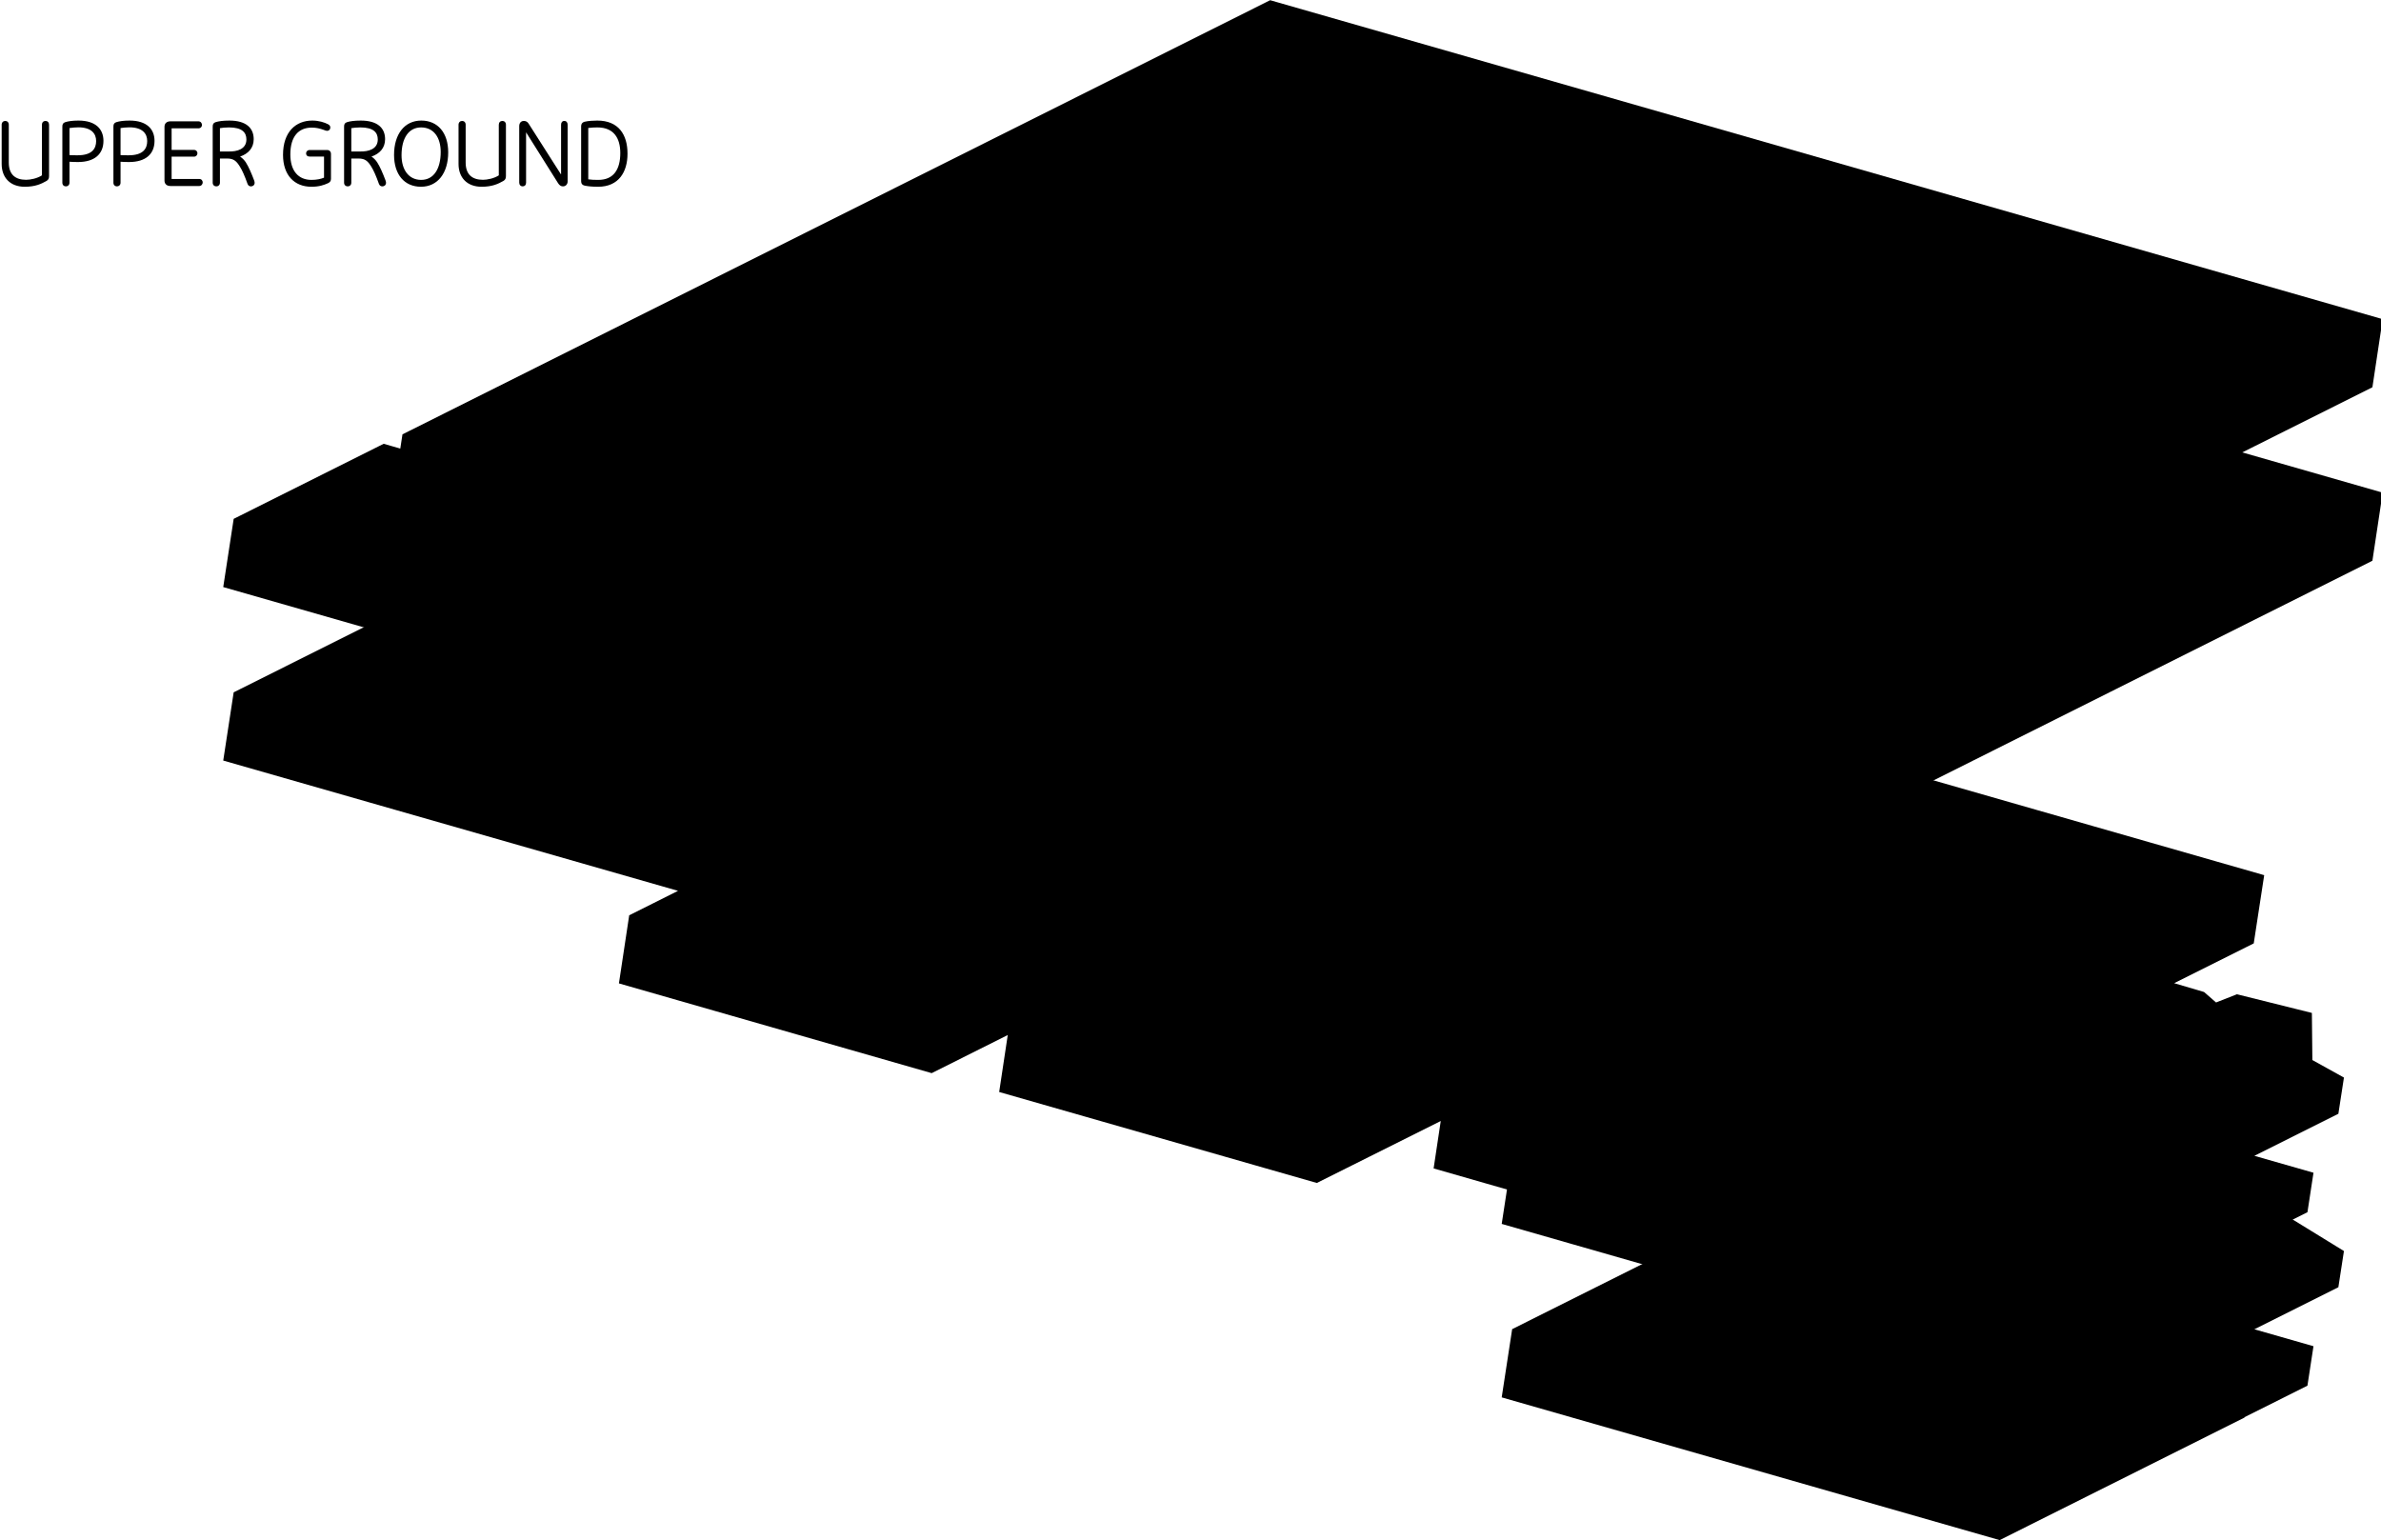
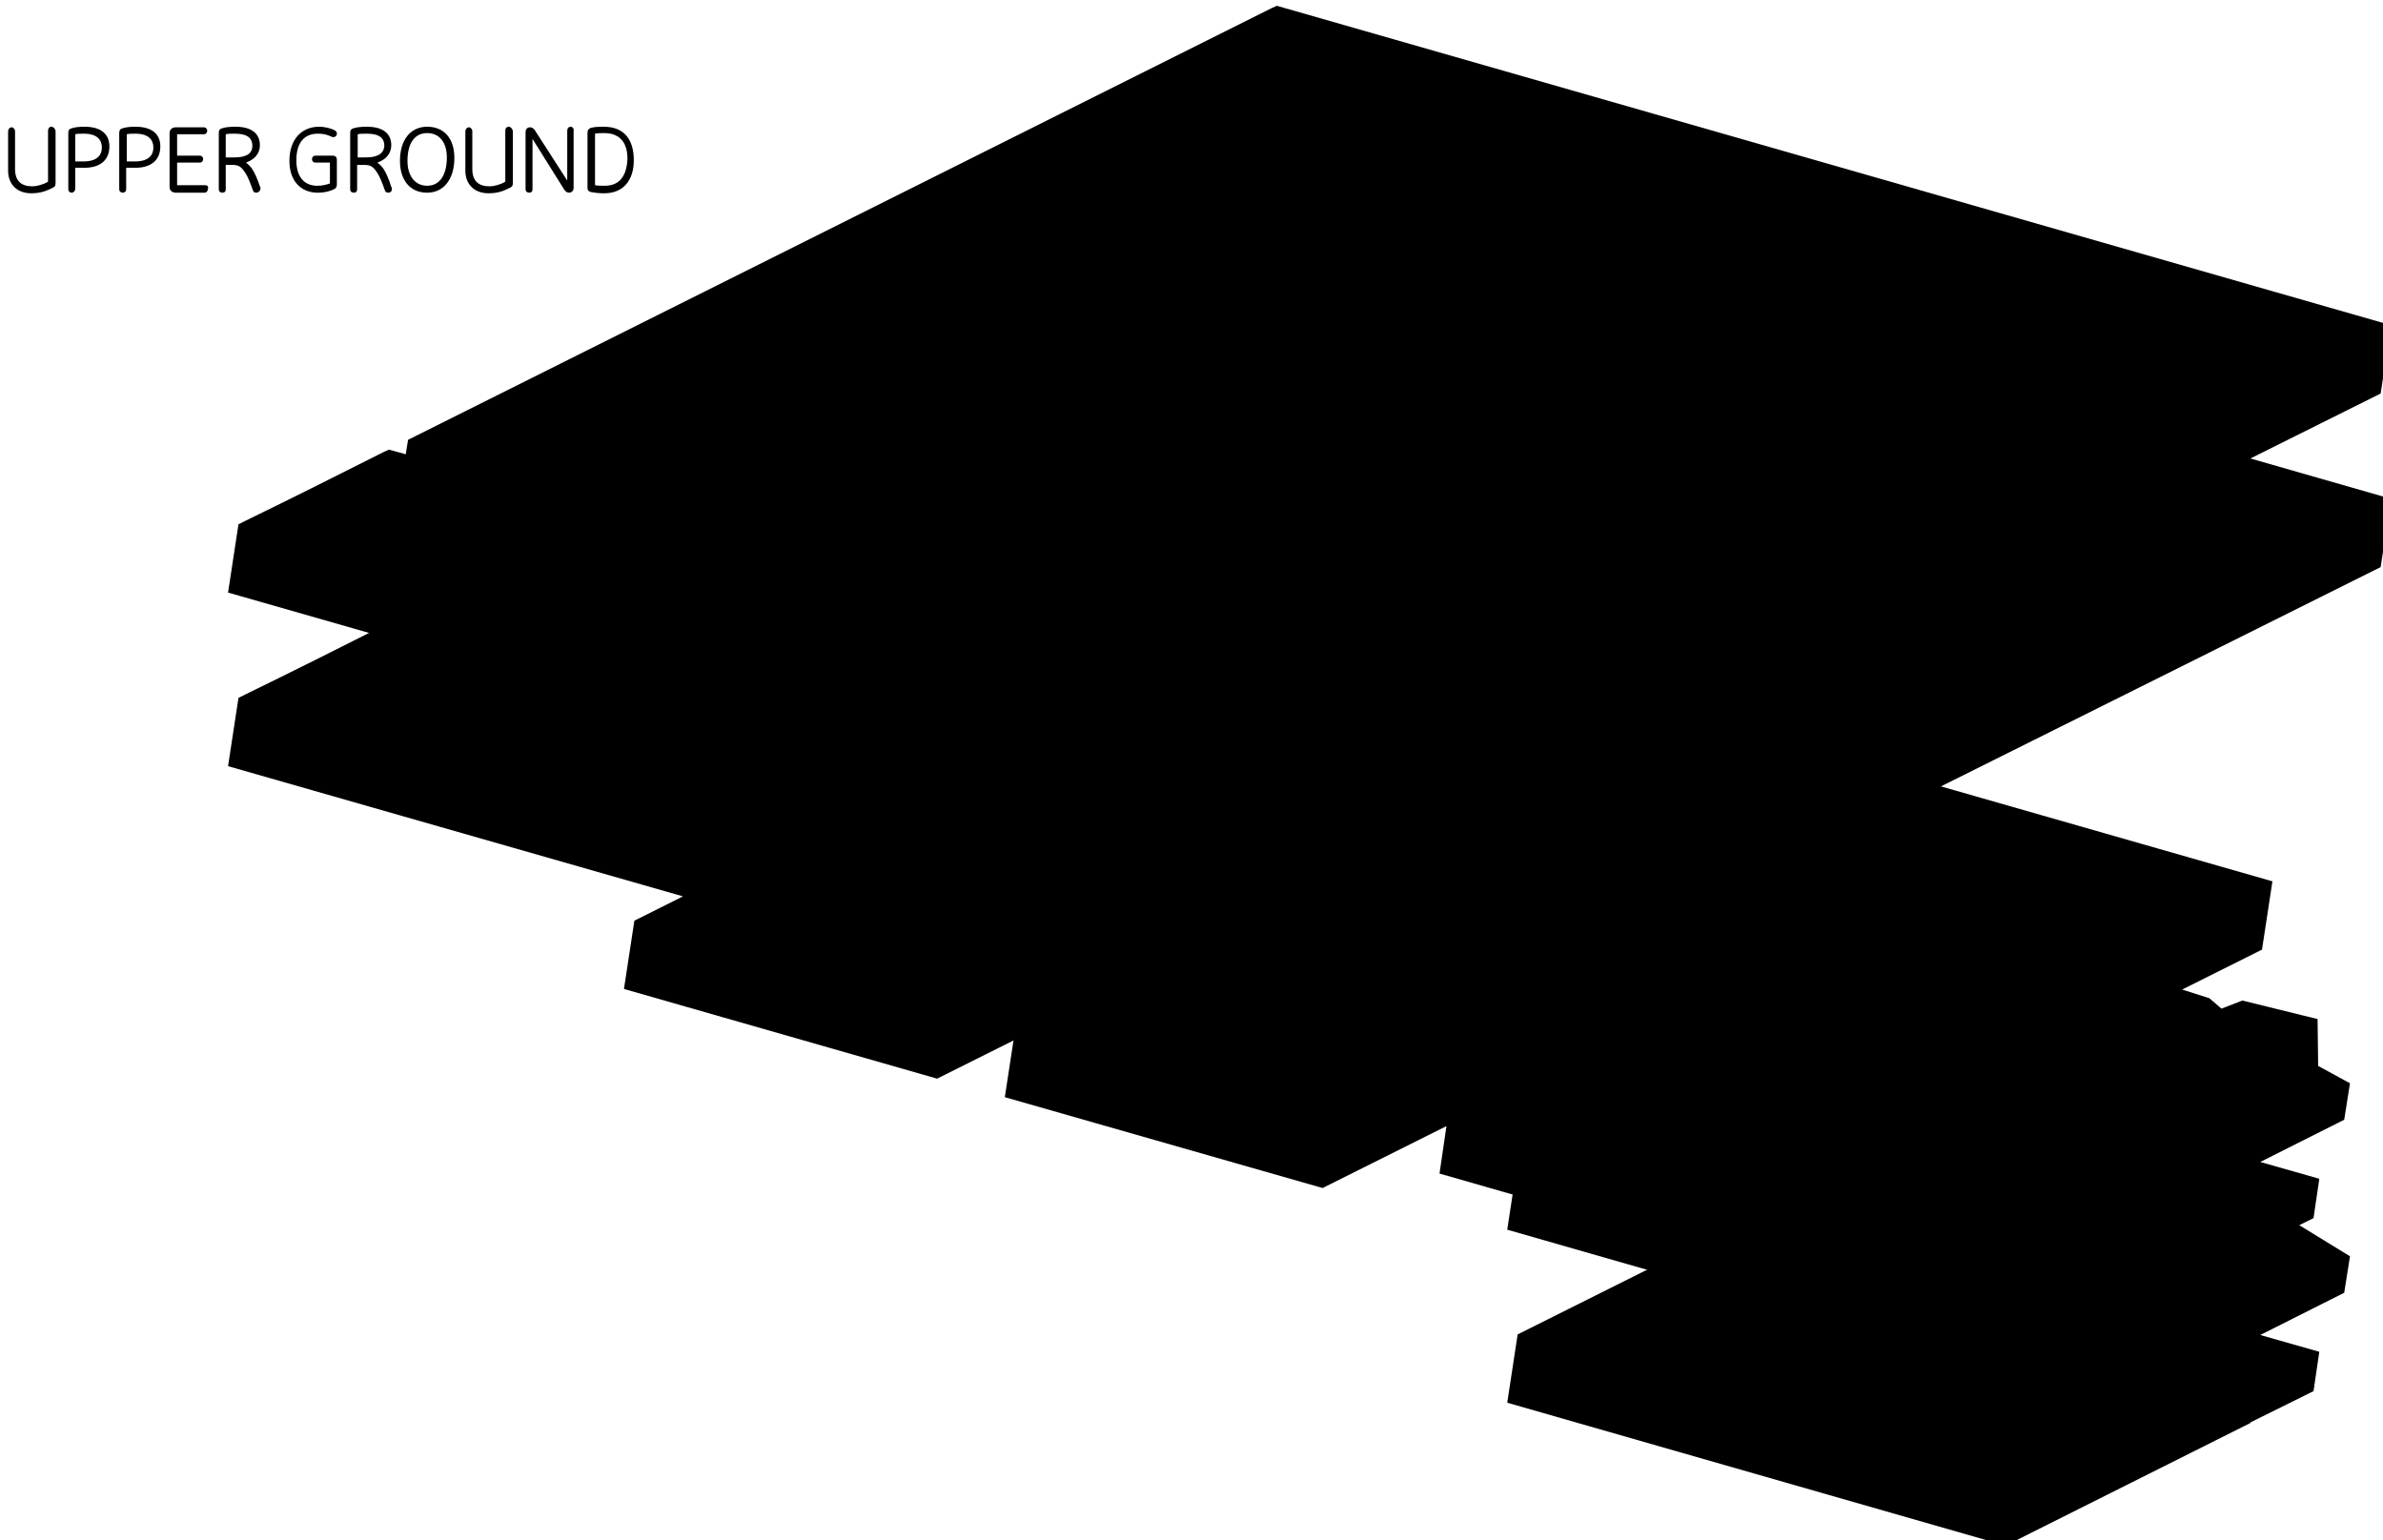
<svg xmlns="http://www.w3.org/2000/svg" version="1.1" xml:space="preserve">
  <g class="level" id="level1">
    <g class="shadow">
-       <path d="M324.084,140.042 L326.811,138.679 L326.874,138.7 L410.252,96.969 L412.027,85.193 L219.64,30.035 L218.756,30.478 C169.747,55.009 119.958,79.922 70.771,104.523 L69.596,105.111 L69.221,107.572 L66.347,106.744 L65.459,107.189 C57.545,111.16 49.513,115.179 41.585,119.136 L40.409,119.723 L38.603,131.522 L117.251,154.053 L108.805,158.284 L107.029,170.058 L161.115,185.579 L174.267,178.99 L172.785,188.839 L227.716,204.57 L249.144,193.859 L247.911,202.056 L291.847,214.664 L261.493,229.849 L259.684,241.648 L345.795,266.331 L388.141,245.135 L388.141,245.073 L399.017,239.625 L400.062,232.799 L389.836,229.873 L404.366,222.601 L405.329,216.34 L381.24,201.528 L375.969,200.018 L389.73,193.137 L391.536,181.341 L312.678,158.731 L305.578,162.293 L306.014,159.321 L302.933,158.434 L303.272,156.168 L296.082,154.112 L324.062,140.104 L324.084,140.042 L324.084,140.042 Z M291.104,175.695 L287.883,174.766 L291.522,172.946 L291.104,175.695 L291.104,175.695 Z M291.104,175.695" class="shadow" />
+       <path d="M325.1,141 L327.8,139.6 L327.9,139.6 L411.3,98 L413.1,86.2 L220.6,31 L219.7,31.4 L71.7,105.4 L70.5,106 L70.1,108.5 L67.2,107.7 L66.3,108.1 C58.4,112.1 50.4,116.1 42.4,120 L41.2,120.6 L39.4,132.4 L118,154.9 L109.6,159.1 L107.8,170.9 L161.9,186.4 L175.1,179.8 L173.6,189.6 L228.5,205.3 L249.9,194.6 L248.7,202.8 L292.6,215.4 L262.2,230.6 L260.4,242.4 L346.5,267.1 L388.8,245.9 L388.8,245.8 L399.7,240.4 L400.7,233.6 L390.5,230.7 L405,223.4 L406,217.1 L381.9,202.3 L377,201 L390.8,194.1 L392.6,182.3 L313.7,159.7 L306.6,163.3 L307,160.3 L303.9,159.4 L304.2,157.1 L297,155 L325.1,141 L325.1,141 Z M292.1,176.7 L288.9,175.8 L292.5,174 L292.1,176.7 L292.1,176.7 Z M292.1,176.7" class="shadow" />
    </g>
    <g class="outline">
-       <path d="M324.084,110.042 L326.811,108.679 L326.874,108.7 L410.252,66.969 L412.027,55.193 L219.641,0.035 L218.757,0.478 C169.748,25.01 119.959,49.922 70.772,74.523 L69.597,75.111 L69.222,77.572 L66.348,76.744 L65.46,77.189 C57.546,81.16 49.514,85.178 41.586,89.136 L40.41,89.723 L38.604,101.522 L117.252,124.054 L108.806,128.284 L107.03,140.058 L161.116,155.581 L174.268,148.991 L172.786,158.841 L227.717,174.572 L249.145,163.86 L247.912,172.058 L291.848,184.667 L261.494,199.852 L259.685,211.65 L345.796,236.335 L388.142,215.138 L388.142,215.076 L399.02,209.626 L400.064,202.8 L389.839,199.875 L404.367,192.603 L405.33,186.342 L399.869,183.312 L399.786,175.166 L386.827,171.937 L383.214,173.356 L381.138,171.546 L375.972,170.021 L389.733,163.14 L391.539,151.343 L312.681,128.734 L305.581,132.296 L306.018,129.325 L302.936,128.438 L303.275,126.172 L296.085,124.116 L324.065,110.108 L324.084,110.042 L324.084,110.042 Z M291.104,145.695 L287.883,144.766 L291.522,142.946 L291.104,145.695 L291.104,145.695 Z M291.104,145.695" class="outline" />
+       <path d="M325.1,111 L327.8,109.6 L327.9,109.6 L411.3,68 L413.1,56.2 L220.6,1 L219.7,1.4 L71.7,75.4 L70.5,76 L70.1,78.5 L67.2,77.7 L66.3,78.1 C58.4,82.1 50.4,86.1 42.4,90 L41.2,90.6 L39.4,102.4 L118,124.9 L109.6,129.1 L107.8,140.9 L161.9,156.4 L175.1,149.8 L173.6,159.7 L228.5,175.4 L249.9,164.7 L248.7,172.9 L292.6,185.5 L262.2,200.7 L260.4,212.5 L346.5,237.2 L388.8,216 L388.8,215.9 L399.7,210.5 L400.7,203.7 L390.5,200.8 L405,193.5 L406,187.2 L400.5,184.2 L400.4,176.1 L387.4,172.9 L383.8,174.3 L381.7,172.5 L377,171 L390.8,164.1 L392.6,152.3 L313.7,129.7 L306.6,133.3 L307,130.3 L303.9,129.4 L304.2,127.1 L297,125 L325.1,111 L325.1,111 Z M292.1,146.7 L288.9,145.8 L292.5,144 L292.1,146.7 L292.1,146.7 Z M292.1,146.7" class="outline" />
    </g>
    <g class="label">
-       <path d="M22.399,20.85 C21.391,20.85 20.638,20.962 20.126,21.122 C19.726,21.25 19.614,21.49 19.614,21.89 L19.614,31.59 C19.614,31.99 19.87,32.23 20.222,32.23 C20.574,32.23 20.846,31.99 20.846,31.59 L20.846,27.972 C21.374,28.004 21.679,28.02 22.319,28.02 C25.2,28.02 26.721,26.627 26.721,24.354 C26.721,22.338 25.393,20.85 22.399,20.85 L22.399,20.85 Z M22.255,26.853 C21.663,26.853 21.375,26.853 20.846,26.821 L20.846,22.147 C21.294,22.083 21.839,22.019 22.367,22.019 C24.64,22.019 25.456,23.107 25.456,24.388 C25.457,25.7 24.752,26.853 22.255,26.853 L22.255,26.853 Z M103.279,20.85 C102.671,20.85 101.71,20.898 101.07,21.058 C100.654,21.17 100.494,21.458 100.494,21.842 L100.494,31.318 C100.494,31.702 100.638,32.022 101.198,32.118 C101.71,32.214 102.351,32.294 103.439,32.294 C106.976,32.294 108.513,29.749 108.513,26.58 C108.513,23.267 106.96,20.85 103.279,20.85 L103.279,20.85 Z M103.471,31.11 C102.815,31.11 102.239,31.094 101.726,31.014 L101.726,22.13 C102.19,22.066 102.814,22.034 103.295,22.034 C106.16,22.034 107.265,23.907 107.265,26.468 C107.265,29.253 106.144,31.11 103.471,31.11 L103.471,31.11 Z M7.874,20.914 C7.506,20.914 7.25,21.17 7.25,21.57 L7.25,30.325 C6.417,30.869 5.233,31.094 4.513,31.094 C2.656,31.094 1.52,30.181 1.52,28.116 L1.52,21.57 C1.52,21.17 1.264,20.914 0.912,20.914 C0.56,20.914 0.288,21.17 0.288,21.57 L0.288,28.357 C0.288,30.694 1.745,32.295 4.273,32.295 C6.082,32.295 7.122,31.815 8.051,31.287 C8.403,31.079 8.483,30.807 8.483,30.423 L8.483,21.571 C8.482,21.17 8.226,20.914 7.874,20.914 L7.874,20.914 Z M72.848,20.85 C69.967,20.85 68.142,23.187 68.142,26.788 C68.142,30.182 69.934,32.294 72.8,32.294 C75.681,32.294 77.506,29.941 77.506,26.34 C77.505,22.947 75.697,20.85 72.848,20.85 L72.848,20.85 Z M72.832,31.11 C70.687,31.11 69.438,29.365 69.438,26.853 C69.438,23.892 70.67,22.035 72.815,22.035 C75.008,22.035 76.209,23.78 76.209,26.277 C76.209,29.237 74.976,31.11 72.832,31.11 L72.832,31.11 Z M13.568,20.85 C12.56,20.85 11.807,20.962 11.295,21.122 C10.895,21.25 10.783,21.49 10.783,21.89 L10.783,31.59 C10.783,31.99 11.039,32.23 11.391,32.23 C11.743,32.23 12.015,31.99 12.015,31.59 L12.015,27.972 C12.543,28.004 12.848,28.02 13.488,28.02 C16.369,28.02 17.89,26.627 17.89,24.354 C17.89,22.338 16.561,20.85 13.568,20.85 L13.568,20.85 Z M13.424,26.853 C12.832,26.853 12.544,26.853 12.015,26.821 L12.015,22.147 C12.463,22.083 13.008,22.019 13.536,22.019 C15.809,22.019 16.625,23.107 16.625,24.388 C16.625,25.7 15.921,26.853 13.424,26.853 L13.424,26.853 Z M34.448,30.95 L29.677,30.95 L29.677,27.092 L33.551,27.092 C33.935,27.092 34.143,26.772 34.143,26.5 C34.143,26.212 33.935,25.924 33.551,25.924 L29.677,25.924 L29.677,22.195 L34.287,22.195 C34.703,22.195 34.927,21.923 34.927,21.619 C34.927,21.283 34.703,20.979 34.287,20.979 L29.501,20.979 C28.813,20.979 28.444,21.347 28.444,21.939 L28.444,31.207 C28.444,31.799 28.812,32.167 29.501,32.167 L34.447,32.167 C34.831,32.167 35.055,31.831 35.055,31.559 C35.057,31.222 34.833,30.95 34.448,30.95 L34.448,30.95 Z M65.216,28.053 C64.928,27.637 64.608,27.317 64.239,27.077 C65.664,26.58 66.592,25.588 66.592,24.068 C66.592,22.131 65.28,20.851 62.383,20.851 C61.279,20.851 60.526,20.963 60.014,21.123 C59.614,21.251 59.502,21.491 59.502,21.891 L59.502,31.591 C59.502,31.991 59.774,32.231 60.127,32.231 C60.479,32.231 60.751,31.991 60.751,31.591 L60.751,27.413 L62,27.413 C63.168,27.413 63.633,27.893 64.209,28.822 C64.609,29.462 65.025,30.39 65.521,31.783 C65.617,32.039 65.793,32.231 66.129,32.231 C66.465,32.231 66.754,31.991 66.754,31.607 C66.754,31.495 66.722,31.335 66.658,31.175 C66.224,30.021 65.712,28.821 65.216,28.053 L65.216,28.053 Z M62.19,26.196 L60.75,26.196 L60.75,22.162 C61.198,22.098 61.63,22.034 62.319,22.034 C64.608,22.034 65.328,22.93 65.328,24.115 C65.328,25.764 63.775,26.244 62.19,26.196 L62.19,26.196 Z M86.88,20.914 C86.512,20.914 86.256,21.17 86.256,21.57 L86.256,30.325 C85.423,30.869 84.239,31.094 83.519,31.094 C81.662,31.094 80.526,30.181 80.526,28.116 L80.526,21.57 C80.526,21.17 80.27,20.914 79.918,20.914 C79.566,20.914 79.294,21.17 79.294,21.57 L79.294,28.357 C79.294,30.694 80.751,32.295 83.279,32.295 C85.088,32.295 86.128,31.815 87.057,31.287 C87.409,31.079 87.489,30.807 87.489,30.423 L87.489,21.571 C87.489,21.17 87.232,20.914 86.88,20.914 L86.88,20.914 Z M97.585,20.914 C97.232,20.914 97.024,21.17 97.024,21.57 L97.024,30.133 L96.992,30.133 L91.422,21.393 C91.214,21.057 90.942,20.913 90.589,20.913 C90.109,20.913 89.789,21.249 89.789,21.825 L89.789,31.589 C89.789,31.989 90.045,32.229 90.381,32.229 C90.733,32.229 90.973,31.989 90.973,31.589 L90.973,22.929 L91.005,22.929 L96.511,31.685 C96.719,32.005 96.975,32.229 97.344,32.229 C97.872,32.229 98.16,31.813 98.16,31.381 L98.16,21.569 C98.161,21.17 97.937,20.914 97.585,20.914 L97.585,20.914 Z M42.496,28.053 C42.208,27.637 41.888,27.317 41.519,27.077 C42.944,26.58 43.872,25.588 43.872,24.068 C43.872,22.131 42.56,20.851 39.663,20.851 C38.559,20.851 37.806,20.963 37.294,21.123 C36.894,21.251 36.782,21.491 36.782,21.891 L36.782,31.591 C36.782,31.991 37.054,32.231 37.407,32.231 C37.759,32.231 38.031,31.991 38.031,31.591 L38.031,27.413 L39.28,27.413 C40.448,27.413 40.913,27.893 41.489,28.822 C41.889,29.462 42.305,30.39 42.801,31.783 C42.897,32.039 43.073,32.231 43.409,32.231 C43.745,32.231 44.034,31.991 44.034,31.607 C44.034,31.495 44.002,31.335 43.938,31.175 C43.504,30.021 42.992,28.821 42.496,28.053 L42.496,28.053 Z M39.471,26.196 L38.031,26.196 L38.031,22.162 C38.479,22.098 38.911,22.034 39.6,22.034 C41.889,22.034 42.609,22.93 42.609,24.115 C42.608,25.764 41.056,26.244 39.471,26.196 L39.471,26.196 Z M56.545,25.94 L53.552,25.94 C53.152,25.94 52.927,26.244 52.927,26.516 C52.927,26.836 53.135,27.077 53.552,27.077 L56.033,27.077 L56.033,30.726 C55.473,30.95 54.784,31.11 53.856,31.11 C51.631,31.11 50.207,29.589 50.207,26.709 C50.207,23.556 51.664,22.067 53.904,22.067 C54.688,22.067 55.28,22.211 56.001,22.467 C56.209,22.547 56.401,22.627 56.562,22.627 C56.866,22.627 57.122,22.403 57.122,22.051 C57.122,21.795 56.978,21.619 56.738,21.491 C56.098,21.155 55.121,20.851 54.001,20.851 C51.152,20.851 48.943,22.804 48.943,26.773 C48.943,30.31 50.912,32.295 53.857,32.295 C55.201,32.295 56.034,31.991 56.706,31.687 C57.026,31.543 57.234,31.334 57.234,30.935 L57.234,26.629 C57.233,26.196 56.961,25.94 56.545,25.94 L56.545,25.94 Z M56.545,25.94" class="Shape" />
+       <path d="M23.4,21.9 C22.4,21.9 21.6,22 21.1,22.2 C20.7,22.3 20.6,22.6 20.6,23 L20.6,32.7 C20.6,33.1 20.9,33.3 21.2,33.3 C21.5,33.3 21.8,33.1 21.8,32.7 L21.8,29 L23.3,29 C26.2,29 27.7,27.6 27.7,25.3 C27.7,23.3 26.4,21.9 23.4,21.9 L23.4,21.9 L23.4,21.9 Z M23.3,27.9 L21.9,27.9 L21.9,23.2 C22.3,23.1 22.9,23.1 23.4,23.1 C25.7,23.1 26.5,24.2 26.5,25.5 C26.5,26.7 25.8,27.9 23.3,27.9 L23.3,27.9 L23.3,27.9 Z M104.3,21.9 C103.7,21.9 102.7,21.9 102.1,22.1 C101.7,22.2 101.5,22.5 101.5,22.9 L101.5,32.4 C101.5,32.8 101.6,33.1 102.2,33.2 C102.7,33.3 103.4,33.4 104.4,33.4 C107.9,33.4 109.5,30.9 109.5,27.7 C109.5,24.3 108,21.9 104.3,21.9 L104.3,21.9 L104.3,21.9 Z M104.5,32.1 C103.8,32.1 103.3,32.1 102.8,32 L102.8,23.1 C103.3,23 103.9,23 104.4,23 C107.3,23 108.4,24.9 108.4,27.4 C108.3,30.3 107.1,32.1 104.5,32.1 L104.5,32.1 L104.5,32.1 Z M8.9,21.9 C8.5,21.9 8.3,22.2 8.3,22.6 L8.3,31.4 C7.5,31.9 6.3,32.2 5.6,32.2 C3.7,32.2 2.6,31.3 2.6,29.2 L2.6,22.7 C2.6,22.3 2.3,22 2,22 C1.7,22 1.4,22.3 1.4,22.7 L1.4,29.5 C1.4,31.8 2.9,33.4 5.4,33.4 C7.2,33.4 8.2,32.9 9.2,32.4 C9.6,32.2 9.6,31.9 9.6,31.5 L9.6,22.6 C9.5,22.2 9.2,21.9 8.9,21.9 L8.9,21.9 L8.9,21.9 Z M73.8,21.9 C70.9,21.9 69.1,24.2 69.1,27.8 C69.1,31.2 70.9,33.3 73.8,33.3 C76.7,33.3 78.5,30.9 78.5,27.3 C78.5,23.9 76.7,21.9 73.8,21.9 L73.8,21.9 L73.8,21.9 Z M73.8,32.1 C71.7,32.1 70.4,30.4 70.4,27.8 C70.4,24.8 71.6,23 73.8,23 C76,23 77.2,24.7 77.2,27.2 C77.2,30.2 76,32.1 73.8,32.1 L73.8,32.1 L73.8,32.1 Z M14.6,21.9 C13.6,21.9 12.8,22 12.3,22.2 C11.9,22.3 11.8,22.6 11.8,23 L11.8,32.7 C11.8,33.1 12.1,33.3 12.4,33.3 C12.7,33.3 13,33 13,32.6 L13,29 L14.5,29 C17.4,29 18.9,27.6 18.9,25.3 C18.9,23.3 17.6,21.9 14.6,21.9 L14.6,21.9 L14.6,21.9 Z M14.4,27.9 L13,27.9 L13,23.2 C13.4,23.1 14,23.1 14.5,23.1 C16.8,23.1 17.6,24.2 17.6,25.5 C17.6,26.7 16.9,27.9 14.4,27.9 L14.4,27.9 L14.4,27.9 Z M35.4,32 L30.6,32 L30.6,28.1 L34.5,28.1 C34.9,28.1 35.1,27.8 35.1,27.5 C35.1,27.2 34.9,26.9 34.5,26.9 L30.6,26.9 L30.6,23.2 L35.2,23.2 C35.6,23.2 35.8,22.9 35.8,22.6 C35.8,22.3 35.6,22 35.2,22 L30.4,22 C29.7,22 29.3,22.4 29.3,23 L29.3,32.3 C29.3,32.9 29.7,33.3 30.4,33.3 L35.3,33.3 C35.7,33.3 35.9,33 35.9,32.7 C36.1,32.2 35.8,32 35.4,32 L35.4,32 L35.4,32 Z M66.2,29.1 C65.9,28.7 65.6,28.4 65.2,28.1 C66.6,27.6 67.6,26.6 67.6,25.1 C67.6,23.2 66.3,21.9 63.4,21.9 C62.3,21.9 61.5,22 61,22.2 C60.6,22.3 60.5,22.6 60.5,23 L60.5,32.7 C60.5,33.1 60.8,33.3 61.1,33.3 C61.5,33.3 61.7,33.1 61.7,32.7 L61.7,28.5 L63,28.5 C64.2,28.5 64.6,29 65.2,29.9 C65.6,30.5 66,31.5 66.5,32.9 C66.6,33.2 66.8,33.3 67.1,33.3 C67.4,33.3 67.7,33.1 67.7,32.7 C67.7,32.6 67.7,32.4 67.6,32.3 C67.2,31 66.7,29.8 66.2,29.1 L66.2,29.1 L66.2,29.1 Z M63.2,27.2 L61.8,27.2 L61.8,23.2 C62.2,23.1 62.7,23.1 63.4,23.1 C65.7,23.1 66.4,24 66.4,25.2 C66.3,26.8 64.8,27.2 63.2,27.2 L63.2,27.2 L63.2,27.2 Z M87.9,21.9 C87.5,21.9 87.3,22.2 87.3,22.6 L87.3,31.4 C86.5,31.9 85.3,32.2 84.6,32.2 C82.7,32.2 81.6,31.3 81.6,29.2 L81.6,22.7 C81.6,22.3 81.3,22 81,22 C80.7,22 80.4,22.3 80.4,22.7 L80.4,29.5 C80.4,31.8 81.9,33.4 84.4,33.4 C86.2,33.4 87.2,32.9 88.2,32.4 C88.6,32.2 88.6,31.9 88.6,31.5 L88.6,22.6 C88.5,22.2 88.2,21.9 87.9,21.9 L87.9,21.9 L87.9,21.9 Z M98.6,21.9 C98.2,21.9 98,22.2 98,22.6 L98,31.2 L92.4,22.5 C92.2,22.2 91.9,22 91.6,22 C91.1,22 90.8,22.3 90.8,22.9 L90.8,32.7 C90.8,33.1 91.1,33.3 91.4,33.3 C91.8,33.3 92,33.1 92,32.7 L92,24 L97.5,32.8 C97.7,33.1 98,33.3 98.3,33.3 C98.8,33.3 99.1,32.9 99.1,32.5 L99.1,22.7 C99.2,22.2 98.9,21.9 98.6,21.9 L98.6,21.9 L98.6,21.9 Z M43.5,29.1 C43.2,28.7 42.9,28.4 42.5,28.1 C43.9,27.6 44.9,26.6 44.9,25.1 C44.9,23.2 43.6,21.9 40.7,21.9 C39.6,21.9 38.8,22 38.3,22.2 C37.9,22.3 37.8,22.6 37.8,23 L37.8,32.7 C37.8,33.1 38.1,33.3 38.4,33.3 C38.8,33.3 39,33.1 39,32.7 L39,28.5 L40.2,28.5 C41.4,28.5 41.8,29 42.4,29.9 C42.8,30.5 43.2,31.5 43.7,32.9 C43.8,33.2 44,33.3 44.3,33.3 C44.6,33.3 45,33 45,32.6 C45,32.5 45,32.3 44.9,32.2 C44.5,31 44,29.8 43.5,29.1 L43.5,29.1 L43.5,29.1 Z M40.5,27.2 L39,27.2 L39,23.2 C39.4,23.1 39.9,23.1 40.6,23.1 C42.9,23.1 43.6,24 43.6,25.2 C43.6,26.8 42.1,27.2 40.5,27.2 L40.5,27.2 L40.5,27.2 Z M57.5,26.9 L54.5,26.9 C54.1,26.9 53.9,27.2 53.9,27.5 C53.9,27.8 54.1,28.1 54.5,28.1 L57,28.1 L57,31.7 C56.4,31.9 55.8,32.1 54.8,32.1 C52.6,32.1 51.2,30.6 51.2,27.7 C51.2,24.5 52.7,23.1 54.9,23.1 C55.7,23.1 56.3,23.2 57,23.5 C57.2,23.6 57.4,23.7 57.6,23.7 C57.9,23.7 58.2,23.5 58.2,23.1 C58.2,22.8 58.1,22.7 57.8,22.5 C57.2,22.2 56.2,21.9 55.1,21.9 C52.3,21.9 50,23.9 50,27.8 C50,31.3 52,33.3 54.9,33.3 C56.2,33.3 57.1,33 57.7,32.7 C58,32.6 58.2,32.3 58.2,31.9 L58.2,27.6 C58.2,27.2 58,26.9 57.5,26.9 L57.5,26.9 L57.5,26.9 Z M57.5,26.9" class="Shape" />
    </g>
    <g class="background">
-       <path d="M403.284,187.724 L398.087,184.824 L398.087,176.791 L386.788,174.088 L383.143,175.475 L380.927,173.978 L268.24,141.661 L258.193,139.123 L227.082,130.198 L195.991,116.851 C190.211,114.313 186.868,112.811 185.967,112.346 L182.984,110.676 L183.619,110.424 L183.724,110.382 L185.65,110.001 L187.49,109.853 L189.774,109.853 L191.825,109.959 L191.951,109.959 L194.997,110.275 L195.081,110.275 L195.969,110.403 L200.855,107.949 L299.859,136.354 L303.411,134.576 L303.898,131.257 L203.245,102.408 L212.212,97.903 L248.78,87.179 L322.658,108.372 L327.756,105.834 L328.241,102.514 L259.1,82.696 L268.914,77.789 L283.548,65.013 L284.056,61.692 L254.424,53.19 L172.997,93.967 L157.261,95.384 L144.551,102.384 L73,81.868 L67.312,84.702 L66.804,88.023 L145.334,110.546 L152.208,118.076 L250.111,146.142 L254.34,154.836 L355,183.704 L365.298,191.846 L349.67,199.673 L349.162,202.993 L386.278,213.631 L397.424,208.049 L397.932,204.729 L383.593,200.626 L402.778,191.024 L403.284,187.724 L403.284,187.724 Z M403.284,187.724" class="walkway" />
-       <path d="M366.886,193.71 L368.157,185.418 L355.32,175.29 L272.708,151.582 L252,161.945 L250.751,170.236 L298.804,184.025 L263.801,201.536 L262.532,209.83 L345.547,233.624 L385.606,213.571 L386.874,205.3 L359.465,197.433 L366.886,193.71 L366.886,193.71 Z M375.24,167.548 L387.421,161.456 L388.692,153.165 L312.932,131.444 L294.426,140.729 L293.155,148.999 L343.893,163.55 L350.24,160.378 L375.24,167.548 L375.24,167.548 Z M377.373,177.67 L377.373,189.355 L388.952,192.33 L398.087,188.718 L398.087,176.79 L386.788,174.087 L377.373,177.67 L377.373,177.67 Z M219.893,2.746 C170.57,27.436 121.244,52.117 71.905,76.793 L71.293,80.811 L66.598,79.457 C58.646,83.448 50.686,87.431 42.72,91.407 L41.451,99.698 L124.21,123.405 L111.119,129.962 L109.871,138.232 L160.864,152.867 L181.253,142.652 L186.181,144.069 L176.875,148.721 L175.627,157.012 L227.465,171.861 L258.725,156.231 L259.996,147.94 L254.749,146.438 L251.382,141.299 L256.441,142.505 L269.449,142.188 L280.829,145.466 L299.165,136.288 L300.435,127.997 L289.121,124.761 L321.987,108.305 L322.539,104.753 L326.685,105.959 L407.943,65.288 L409.19,57.018 L219.893,2.746 L219.893,2.746 Z M268.518,69.306 L254.136,76.498 L253.586,80.051 L248.637,78.634 L211.816,89.42 L198.237,96.232 L197.518,100.948 L195.677,101.858 L189.755,101.372 C186.371,101.274 183.967,101.548 182.543,102.197 C181.358,102.747 180.745,103.311 180.703,103.889 L180.703,103.827 L179.434,112.118 L179.476,112.499 L179.666,112.879 L179.772,113.026 L179.983,113.259 L180.426,113.639 L181.21,114.167 L184.233,115.796 L184.254,115.817 L203.481,124.256 L152.572,109.662 L147.031,103.592 L151.938,100.884 L151.155,106.13 L171.84,112.051 C174.265,110.853 176.684,109.647 179.095,108.434 L180.341,100.164 L170.76,97.393 L171.479,97.33 L171.669,97.246 L171.691,97.267 L252.864,56.637 L275.579,63.151 L268.518,69.306 L268.518,69.306 Z M268.518,69.306" class="wall" />
+       <path d="M404.3,188.7 L399.1,185.8 L399.1,177.8 L387.8,175.1 L384.2,176.5 L382,175 L269.3,142.7 L259.3,140.2 L228.2,131.3 L197,117.9 C191.2,115.4 187.9,113.9 187,113.4 L184,111.7 L184.6,111.4 L184.7,111.4 L186.6,111 L188.4,110.9 L190.7,110.9 L192.8,111 L192.9,111 L195.9,111.3 L196,111.3 L196.9,111.4 L201.8,108.9 L300.8,137.3 L304.4,135.5 L304.9,132.2 L204.2,103.4 L213.2,98.9 L249.8,88.2 L323.7,109.4 L328.8,106.9 L329.3,103.6 L260.2,83.8 L270,78.9 L284.5,66 L285,62.7 L255.4,54.2 L174,95 L158.3,96.4 L145.6,103.4 L74,82.9 L68.3,85.7 L67.8,89 L146.3,111.5 L153.2,119 L251.1,147.1 L255.3,155.8 L356,184.7 L366.3,192.8 L350.7,200.6 L350.2,203.9 L387.3,214.5 L398.4,208.9 L398.9,205.6 L384.6,201.5 L403.8,191.9 L404.3,188.7 L404.3,188.7 Z M404.3,188.7" class="walkway" />
+       <path d="M367.9,194.7 L369.2,186.4 L356.4,176.3 L273.8,152.6 L253,162.9 L251.8,171.2 L299.9,185 L264.9,202.5 L263.6,210.8 L346.6,234.6 L386.7,214.5 L388,206.2 L360.6,198.3 L367.9,194.7 L367.9,194.7 Z M376.2,168.5 L388.4,162.4 L389.7,154.1 L313.9,132.4 L295.4,141.7 L294.1,150 L344.8,164.6 L351.1,161.4 L376.2,168.5 L376.2,168.5 Z M378.4,178.7 L378.4,190.4 L390,193.4 L399.1,189.8 L399.1,177.9 L387.8,175.2 L378.4,178.7 L378.4,178.7 Z M220.9,3.7 C171.6,28.4 122.3,53.1 72.9,77.7 L72.3,81.7 L67.6,80.3 C59.6,84.3 51.7,88.3 43.7,92.2 L42.4,100.5 L125.2,124.2 L112.1,130.8 L110.9,139.1 L161.9,153.7 L182.3,143.5 L187.2,144.9 L177.9,149.6 L176.7,157.9 L228.5,172.7 L259.8,157.1 L261.1,148.8 L255.9,147.3 L252.5,142.2 L257.6,143.4 L270.6,143.1 L282,146.4 L300.3,137.2 L301.6,128.9 L290.3,125.7 L323.2,109.2 L323.8,105.6 L327.9,106.8 L409.2,66.1 L410.4,57.8 L220.9,3.7 L220.9,3.7 Z M269.5,70.3 L255.1,77.5 L254.5,81.1 L249.6,79.7 L212.8,90.5 L199.2,97.3 L198.5,102 L196.7,102.9 L190.8,102.4 C187.4,102.3 185,102.6 183.6,103.2 C182.4,103.8 181.8,104.3 181.8,104.9 L181.8,104.8 L180.5,113.1 L180.5,113.5 L180.7,113.9 L180.8,114 L181,114.2 L181.4,114.6 L182.2,115.1 L185.2,116.7 L204.4,125.1 L153.5,110.5 L148,104.4 L152.9,101.7 L152.1,106.9 L172.8,112.8 C175.2,111.6 177.6,110.4 180.1,109.2 L181.3,100.9 L171.7,98.1 L172.4,98 L172.6,97.9 L253.8,57.3 L276.5,63.8 L269.5,70.3 L269.5,70.3 Z M269.5,70.3" class="wall" />
    </g>
    <g class="ceilings">
-       <path class="unit" d="M283.025,56.806 L278.648,60.634 L304.854,68.143 L311.305,64.906 L283.025,56.806 Z M283.025,56.806" id="2001" />
-       <path class="unit" d="M261.2,73.112 L254.495,76.476 L326.743,97.203 L333.449,93.839 L261.2,73.112 Z M261.2,73.112" id="2002" />
-       <path class="unit" d="M211.096,89.926 L198.595,96.188 L281.354,119.917 L293.855,113.657 L211.096,89.926 Z M211.096,89.926" id="2003" />
-       <path class="unit" d="M230.151,84.216 L221.014,86.881 L301.321,109.914 L308.067,106.55 L230.151,84.216 Z M230.151,84.216" id="2004" />
-       <path class="unit" d="M220.484,87.05 L211.75,89.609 L211.476,89.735 L294.236,113.465 C296.479,112.353 298.715,111.232 300.942,110.104 L220.484,87.05 L220.484,87.05 Z M220.484,87.05" id="2005" />
-       <path class="unit" d="M312.53,131.783 L294.764,140.688 L318.94,147.625 L336.704,138.719 L312.53,131.783 Z M312.53,131.783" id="2006" />
-       <path class="unit" d="M268.308,69.56 L261.581,72.922 L333.83,93.649 L340.554,90.287 L268.308,69.56 Z M268.308,69.56" id="2007" />
-       <path class="unit" d="M312.086,65.139 L305.233,68.565 L278.373,60.845 L268.645,69.348 L340.936,90.096 L362.126,79.478 L312.086,65.139 Z M312.086,65.139" id="2008" />
-       <path class="unit" d="M337.551,138.973 L319.765,147.857 L343.938,154.794 L361.726,145.889 L337.551,138.973 Z M337.551,138.973" id="2009" />
-       <path class="unit" d="M362.551,146.123 L351.108,151.854 L375.282,158.79 L386.727,153.06 L362.551,146.123 Z M362.551,146.123" id="2010" />
-       <path class="unit" d="M303.458,181.845 L264.14,201.514 L345.588,224.863 L384.884,205.193 L303.458,181.845 Z M303.458,181.845" id="2011" />
-       <path class="unit" d="M287.51,156.296 L267.587,166.278 L281.905,170.382 L301.827,160.421 L287.51,156.296 Z M287.51,156.296" id="2012" />
-       <path class="unit" d="M272.282,151.938 L252.358,161.921 L266.74,166.046 L286.686,156.062 L272.282,151.938 Z M272.282,151.938" id="2013" />
-       <path class="unit" d="M219.513,3.106 L174.78,25.483 L362.508,79.309 L407.239,56.912 L219.513,3.106 Z M219.513,3.106" id="2014" />
-       <path class="unit" d="M174.399,25.674 L161.604,32.081 L239.732,54.479 L252.549,48.07 L174.399,25.674 Z M174.399,25.674" id="2015" />
-       <path class="unit" d="M161.223,32.272 L148.11,38.829 L226.26,61.227 L239.373,54.649 L161.223,32.272 Z M161.223,32.272" id="2016" />
-       <path class="unit" d="M147.751,39.019 L133.855,45.956 L211.983,68.354 L225.879,61.417 L147.751,39.019 Z M147.751,39.019" id="2017" />
-       <path class="unit" d="M114.459,55.664 L107.734,59.027 L185.883,81.424 L192.587,78.062 L114.459,55.664 Z M114.459,55.664" id="2018" />
-       <path class="unit" d="M159.255,94.58 L152.784,97.816 L171.881,103.294 C174.054,102.222 176.217,101.145 178.375,100.058 L159.255,94.58 L159.255,94.58 Z M159.255,94.58" id="2019" />
-       <path class="unit" d="M200.246,99.74 L195.424,102.151 L195.147,102.109 L190.093,101.623 C186.483,101.44 183.96,101.686 182.521,102.363 C180.928,103.095 180.42,103.858 181,104.647 C181.338,105.112 182.423,105.832 184.256,106.805 L184.996,107.185 C185.631,107.538 188.817,108.969 194.557,111.479 L211.56,102.977 L200.246,99.74 L200.246,99.74 Z M200.246,99.74" id="2020" />
-       <path class="unit" d="M100.396,62.685 L93.627,66.09 L171.777,88.488 L178.545,85.104 L100.396,62.685 Z M100.396,62.685" id="2021" />
-       <path class="unit" d="M107.354,59.216 L100.776,62.496 L178.925,84.915 L185.482,81.614 L107.354,59.216 Z M107.354,59.216" id="2022" />
-       <path class="unit" d="M86.163,69.813 L79.458,73.175 L149.78,93.333 L155.597,90.117 L156.654,90.032 L86.163,69.813 Z M86.163,69.813" id="2023" />
-       <path class="unit" d="M79.077,73.366 L72.267,76.771 L143.034,97.054 L149.421,93.543 L79.077,73.366 Z M79.077,73.366" id="2024" />
-       <path class="unit" d="M144.684,113.318 L168.963,120.299 L175.901,116.808 L151.6,109.851 L144.684,113.318" id="2025" />
-       <path class="unit" d="M144.176,102.151 L66.217,79.796 L43.08,91.386 L134.743,117.676 L150.922,109.576 L144.176,102.151 Z M144.176,102.151" id="2026" />
-       <path class="unit" d="M176.684,117.042 L169.366,120.7 L144.282,113.51 L111.479,129.942 L160.906,144.113 L201.027,124.021 L176.684,117.042 Z M176.684,117.042" id="2027" />
-       <path class="unit" d="M201.81,124.253 L182.098,134.13 L196.734,138.318 L216.467,128.44 L201.81,124.253 Z M201.81,124.253" id="2028" />
-       <path class="unit" d="M93.248,66.259 L86.542,69.624 L157.459,89.969 L171.396,88.678 L93.248,66.259 Z M93.248,66.259" id="2029" />
-       <path class="unit" d="M133.474,46.146 L122.033,51.856 L200.181,74.275 C204.003,72.373 207.816,70.462 211.624,68.545 L133.474,46.146 L133.474,46.146 Z M133.474,46.146" id="2030" />
-       <path class="unit" d="M212.384,103.209 L195.253,111.775 L205.511,116.217 L224.546,106.698 L212.384,103.209 Z M212.384,103.209" id="2031" />
-       <path class="unit" d="M238.654,110.738 L217.461,121.355 L226.07,125.036 L227.93,125.564 L250.667,114.187 L238.654,110.738 Z M238.654,110.738" id="2032" />
-       <path class="unit" d="M217.25,128.673 L197.538,138.55 L212.195,142.759 L231.927,132.881 L217.25,128.673 Z M217.25,128.673" id="2033" />
-       <path class="unit" d="M254.841,146.461 L248.911,137.747 L220.277,153.772 L186.211,144.219 L177.255,148.703 L227.529,163.106 L258.877,147.857 L254.841,146.461 Z M254.841,146.461" id="2034" />
-       <path class="unit" d="M225.33,106.931 L206.167,116.512 L216.784,121.082 L237.871,110.527 L225.33,106.931 Z M225.33,106.931" id="2035" />
-       <path class="unit" d="M251.449,114.419 L228.713,125.797 L241.043,129.329 L263.801,117.951 L251.449,114.419 Z M251.449,114.419" id="2036" />
-       <path class="unit" d="M232.777,132.881 L212.091,143.162 L196.652,138.741 L186.686,143.787 L220.357,153.135 L248.304,137.591 L232.777,132.881 Z M232.777,132.881" id="2037" />
-       <path class="unit" d="M121.652,52.068 L114.841,55.473 L192.991,77.871 L199.801,74.466 L121.652,52.068 Z M121.652,52.068" id="2038" />
-       <path class="unit" d="M239.309,81.53 L230.68,84.068 L248.128,89.081 L248.15,89.081 L255.17,86.522 L239.309,81.53 Z M239.309,81.53" id="2039" />
-       <path class="unit" d="M258.026,121.427 L241.827,129.562 L256.863,133.877 L269.594,133.409 L279.26,127.651 L258.026,121.427 Z M258.026,121.427" id="2040" />
-       <path class="unit" d="M264.561,118.184 L258.343,121.292 L279.845,127.641 L269.892,133.539 L280.89,136.71 L299.312,127.85 L264.561,118.184 Z M264.561,118.184" id="2041" />
-       <path class="unit" d="M353.878,175.331 L348.231,173.724 L328.479,183.602 L328.287,183.686 L354.451,191.194 L366.379,185.229 L353.878,175.331 Z M353.878,175.331" id="2042" />
-       <path class="unit" d="M324.521,167.019 L324.312,166.956 L304.388,176.939 L304.769,177.044 L327.632,183.368 L347.491,173.427 L324.521,167.019 Z M324.521,167.019" id="2043" />
-       <path class="unit" d="M302.632,160.632 L282.688,170.614 L303.901,176.79 L323.72,166.786 L302.632,160.632 Z M302.632,160.632" id="2044" />
-       <path class="unit" d="M248.107,78.949 L239.309,81.53 L255.17,86.522 L248.15,89.081 L308.449,106.361 L321.286,99.93 L248.107,78.949 Z M248.107,78.949" id="2045" />
-       <path class="unit" d="M387.054,174.087 L377.373,177.67 L377.373,183.209 L389.43,186.38 L398.354,183.368 L398.354,176.79 L387.054,174.087 Z M387.054,174.087" id="2046" />
+       <path class="unit" d="M284,57.8 L279.6,61.6 L305.8,69.1 L312.3,65.9 L284,57.8 L284,57.8 Z M284,57.8" id="2001" />
+       <path class="unit" d="M262.2,74.1 L255.5,77.5 L327.7,98.2 L334.4,94.8 L262.2,74.1 L262.2,74.1 Z M262.2,74.1" id="2002" />
+       <path class="unit" d="M212.1,90.9 L199.6,97.2 L282.4,120.9 L294.9,114.6 L212.1,90.9 L212.1,90.9 Z M212.1,90.9" id="2003" />
+       <path class="unit" d="M231.2,85.2 L222.1,87.9 L302.4,110.9 L309.1,107.5 L231.2,85.2 L231.2,85.2 Z M231.2,85.2" id="2004" />
+       <path class="unit" d="M221.5,88.1 L212.8,90.7 L212.5,90.8 L295.3,114.5 C297.5,113.4 299.8,112.3 302,111.1 L221.5,88.1 L221.5,88.1 Z M221.5,88.1" id="2005" />
+       <path class="unit" d="M313.5,132.8 L295.7,141.7 L319.9,148.6 L337.7,139.7 L313.5,132.8 L313.5,132.8 Z M313.5,132.8" id="2006" />
+       <path class="unit" d="M269.3,70.6 L262.6,74 L334.8,94.7 L341.5,91.3 L269.3,70.6 L269.3,70.6 Z M269.3,70.6" id="2007" />
+       <path class="unit" d="M313.1,66.1 L306.2,69.5 L279.3,61.8 L269.6,70.3 L341.9,91 L363.1,80.4 L313.1,66.1 L313.1,66.1 Z M313.1,66.1" id="2008" />
+       <path class="unit" d="M338.6,140 L320.8,148.9 L345,155.8 L362.8,146.9 L338.6,140 L338.6,140 Z M338.6,140" id="2009" />
+       <path class="unit" d="M363.6,147.1 L352.2,152.8 L376.4,159.7 L387.8,154 L363.6,147.1 L363.6,147.1 Z M363.6,147.1" id="2010" />
+       <path class="unit" d="M304.5,182.8 L265.2,202.5 L346.6,225.8 L385.9,206.1 L304.5,182.8 L304.5,182.8 Z M304.5,182.8" id="2011" />
+       <path class="unit" d="M273.3,152.9 L253.4,162.9 L282.9,171.4 L302.8,161.4 L273.3,152.9 Z M273.3,152.9" id="2012" />
+       <path class="unit" d="M220.5,4.1 L175.8,26.5 L363.5,80.3 L408.2,57.9 L220.5,4.1 L220.5,4.1 Z M220.5,4.1" id="2014" />
+       <path class="unit" d="M175.4,26.7 L162.6,33.1 L240.7,55.5 L253.5,49.1 L175.4,26.7 L175.4,26.7 Z M175.4,26.7" id="2015" />
+       <path class="unit" d="M162.2,33.3 L149.1,39.9 L227.2,62.3 L240.3,55.7 L162.2,33.3 L162.2,33.3 Z M162.2,33.3" id="2016" />
+       <path class="unit" d="M148.8,40 L134.9,47 L213,69.4 L226.9,62.5 L148.8,40 L148.8,40 Z M148.8,40" id="2017" />
+       <path class="unit" d="M115.5,56.7 L108.8,60.1 L186.9,82.5 L193.6,79.1 L115.5,56.7 L115.5,56.7 Z M115.5,56.7" id="2018" />
+       <path class="unit" d="M160.3,95.6 L153.8,98.8 L172.9,104.3 C175.1,103.2 177.2,102.2 179.4,101.1 L160.3,95.6 L160.3,95.6 Z M160.3,95.6" id="2019" />
+       <path class="unit" d="M201.2,100.7 L196.4,103.1 L196.1,103.1 L191,102.6 C187.4,102.4 184.9,102.7 183.4,103.3 C181.8,104 181.3,104.8 181.9,105.6 C182.2,106.1 183.3,106.8 185.2,107.8 L185.9,108.2 C186.5,108.6 189.7,110 195.5,112.5 L212.5,104 L201.2,100.7 L201.2,100.7 Z M201.2,100.7" id="2020" />
+       <path class="unit" d="M101.4,63.7 L94.6,67.1 L172.7,89.5 L179.5,86.1 L101.4,63.7 L101.4,63.7 Z M101.4,63.7" id="2021" />
+       <path class="unit" d="M108.4,60.2 L101.8,63.5 L179.9,85.9 L186.5,82.6 L108.4,60.2 L108.4,60.2 Z M108.4,60.2" id="2022" />
+       <path class="unit" d="M87.2,70.8 L80.5,74.2 L150.8,94.4 L156.6,91.2 L157.7,91.1 L87.2,70.8 L87.2,70.8 Z M87.2,70.8" id="2023" />
+       <path class="unit" d="M80.1,74.4 L73.3,77.8 L144,98.1 L150.4,94.6 L80.1,74.4 L80.1,74.4 Z M80.1,74.4" id="2024" />
+       <path class="unit" d="M145.7,114.3 L170,121.3 L176.9,117.8 L152.6,110.8 L145.7,114.3" id="2025" />
+       <path class="unit" d="M145.2,103.2 L67.2,80.8 L44.1,92.4 L135.8,118.7 L152,110.6 L145.2,103.2 L145.2,103.2 Z M145.2,103.2" id="2026" />
+       <path class="unit" d="M177.7,118 L170.4,121.7 L145.3,114.5 L112.5,130.9 L161.9,145.1 L202,125 L177.7,118 L177.7,118 Z M177.7,118" id="2027" />
+       <path class="unit" d="M202.8,125.3 L183.1,135.2 L197.7,139.4 L217.4,129.5 L202.8,125.3 L202.8,125.3 Z M202.8,125.3" id="2028" />
+       <path class="unit" d="M94.2,67.3 L87.5,70.7 L158.5,91 L172.4,89.7 L94.2,67.3 L94.2,67.3 Z M94.2,67.3" id="2029" />
+       <path class="unit" d="M134.5,47.1 L123,52.9 L201.1,75.3 L212.5,69.6 L134.5,47.1 L134.5,47.1 Z M134.5,47.1" id="2030" />
+       <path class="unit" d="M213.4,104.2 L196.3,112.8 L206.6,117.2 L225.6,107.7 L213.4,104.2 L213.4,104.2 Z M213.4,104.2" id="2031" />
+       <path class="unit" d="M239.7,111.7 L218.5,122.3 L227.1,126 L229,126.5 L251.7,115.1 L239.7,111.7 L239.7,111.7 Z M239.7,111.7" id="2032" />
+       <path class="unit" d="M218.2,129.7 L198.5,139.6 L213.2,143.8 L232.9,133.9 L218.2,129.7 L218.2,129.7 Z M218.2,129.7" id="2033" />
+       <path class="unit" d="M255.8,147.5 L249.9,138.8 L221.3,154.8 L187.2,145.2 L178.2,149.7 L228.5,164.1 L259.8,148.9 L255.8,147.5 L255.8,147.5 Z M255.8,147.5" id="2034" />
+       <path class="unit" d="M226.3,107.9 L207.1,117.5 L217.7,122.1 L238.8,111.5 L226.3,107.9 L226.3,107.9 Z M226.3,107.9" id="2035" />
+       <path class="unit" d="M252.4,115.4 L229.7,126.8 L242,130.3 L264.8,118.9 L252.4,115.4 L252.4,115.4 Z M252.4,115.4" id="2036" />
+       <path class="unit" d="M233.8,133.9 L213.1,144.2 L197.7,139.8 L187.7,144.8 L221.4,154.1 L249.3,138.6 L233.8,133.9 L233.8,133.9 Z M233.8,133.9" id="2037" />
+       <path class="unit" d="M122.7,53.1 L115.9,56.5 L194,78.9 L200.8,75.5 L122.7,53.1 L122.7,53.1 Z M122.7,53.1" id="2038" />
+       <path class="unit" d="M240.3,82.5 L231.7,85 L249.1,90 L256.1,87.4 L240.3,82.5 L240.3,82.5 Z M240.3,82.5" id="2039" />
+       <path class="unit" d="M259,122.4 L242.8,130.5 L257.8,134.8 L270.5,134.3 L280.2,128.5 L259,122.4 L259,122.4 Z M259,122.4" id="2040" />
+       <path class="unit" d="M265.6,119.2 L259.4,122.3 L280.9,128.6 L270.9,134.5 L281.9,137.7 L300.3,128.8 L265.6,119.2 L265.6,119.2 Z M265.6,119.2" id="2041" />
+       <path class="unit" d="M354.9,176.3 L349.3,174.7 L329.5,184.6 L329.3,184.7 L355.5,192.2 L367.4,186.2 L354.9,176.3 L354.9,176.3 Z M354.9,176.3" id="2042" />
+       <path class="unit" d="M325.5,168 L325.3,167.9 L305.4,177.9 L305.8,178 L328.7,184.3 L348.6,174.4 L325.5,168 L325.5,168 Z M325.5,168" id="2043" />
+       <path class="unit" d="M303.6,161.6 L283.7,171.6 L304.9,177.8 L324.7,167.8 L303.6,161.6 L303.6,161.6 Z M303.6,161.6" id="2044" />
+       <path class="unit" d="M249.1,79.9 L240.3,82.5 L256.2,87.5 L249.2,90.1 L309.5,107.4 L322.3,101 L249.1,79.9 L249.1,79.9 Z M249.1,79.9" id="2045" />
+       <path class="unit" d="M388.1,175.1 L378.4,178.7 L378.4,184.2 L390.5,187.4 L399.4,184.4 L399.4,177.8 L388.1,175.1 L388.1,175.1 Z M388.1,175.1" id="2046" />
    </g>
  </g>
</svg>
